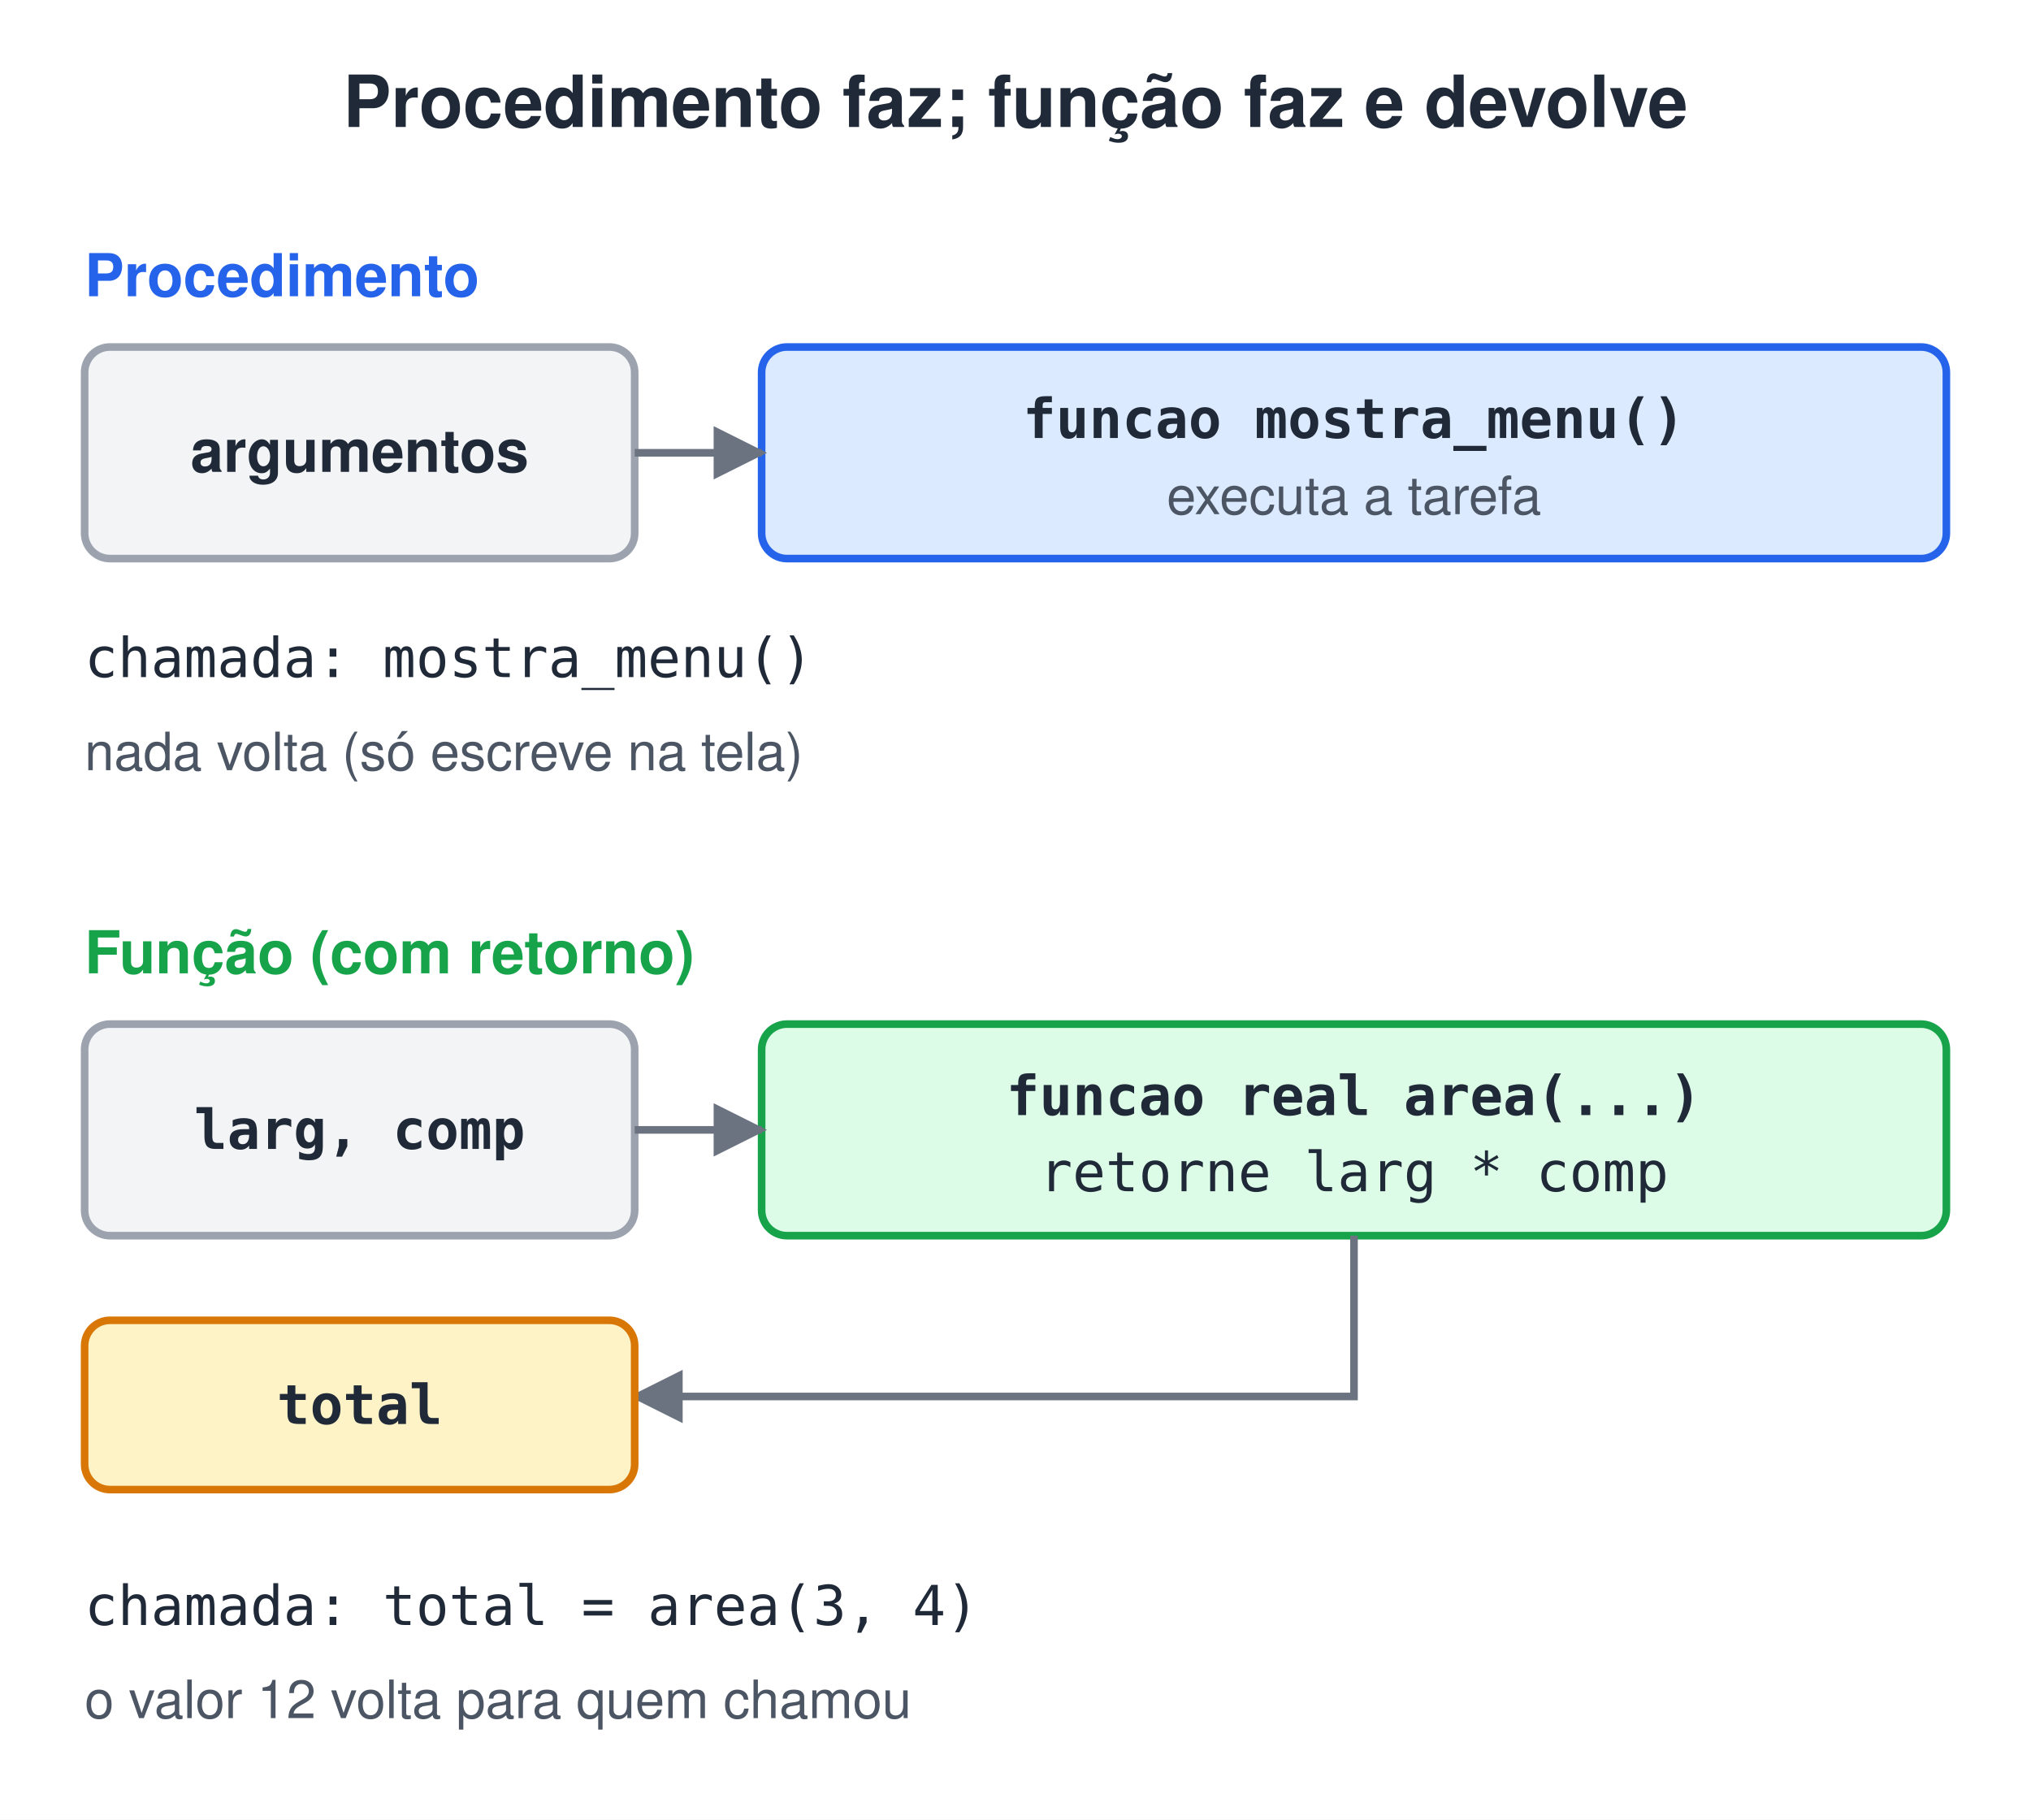
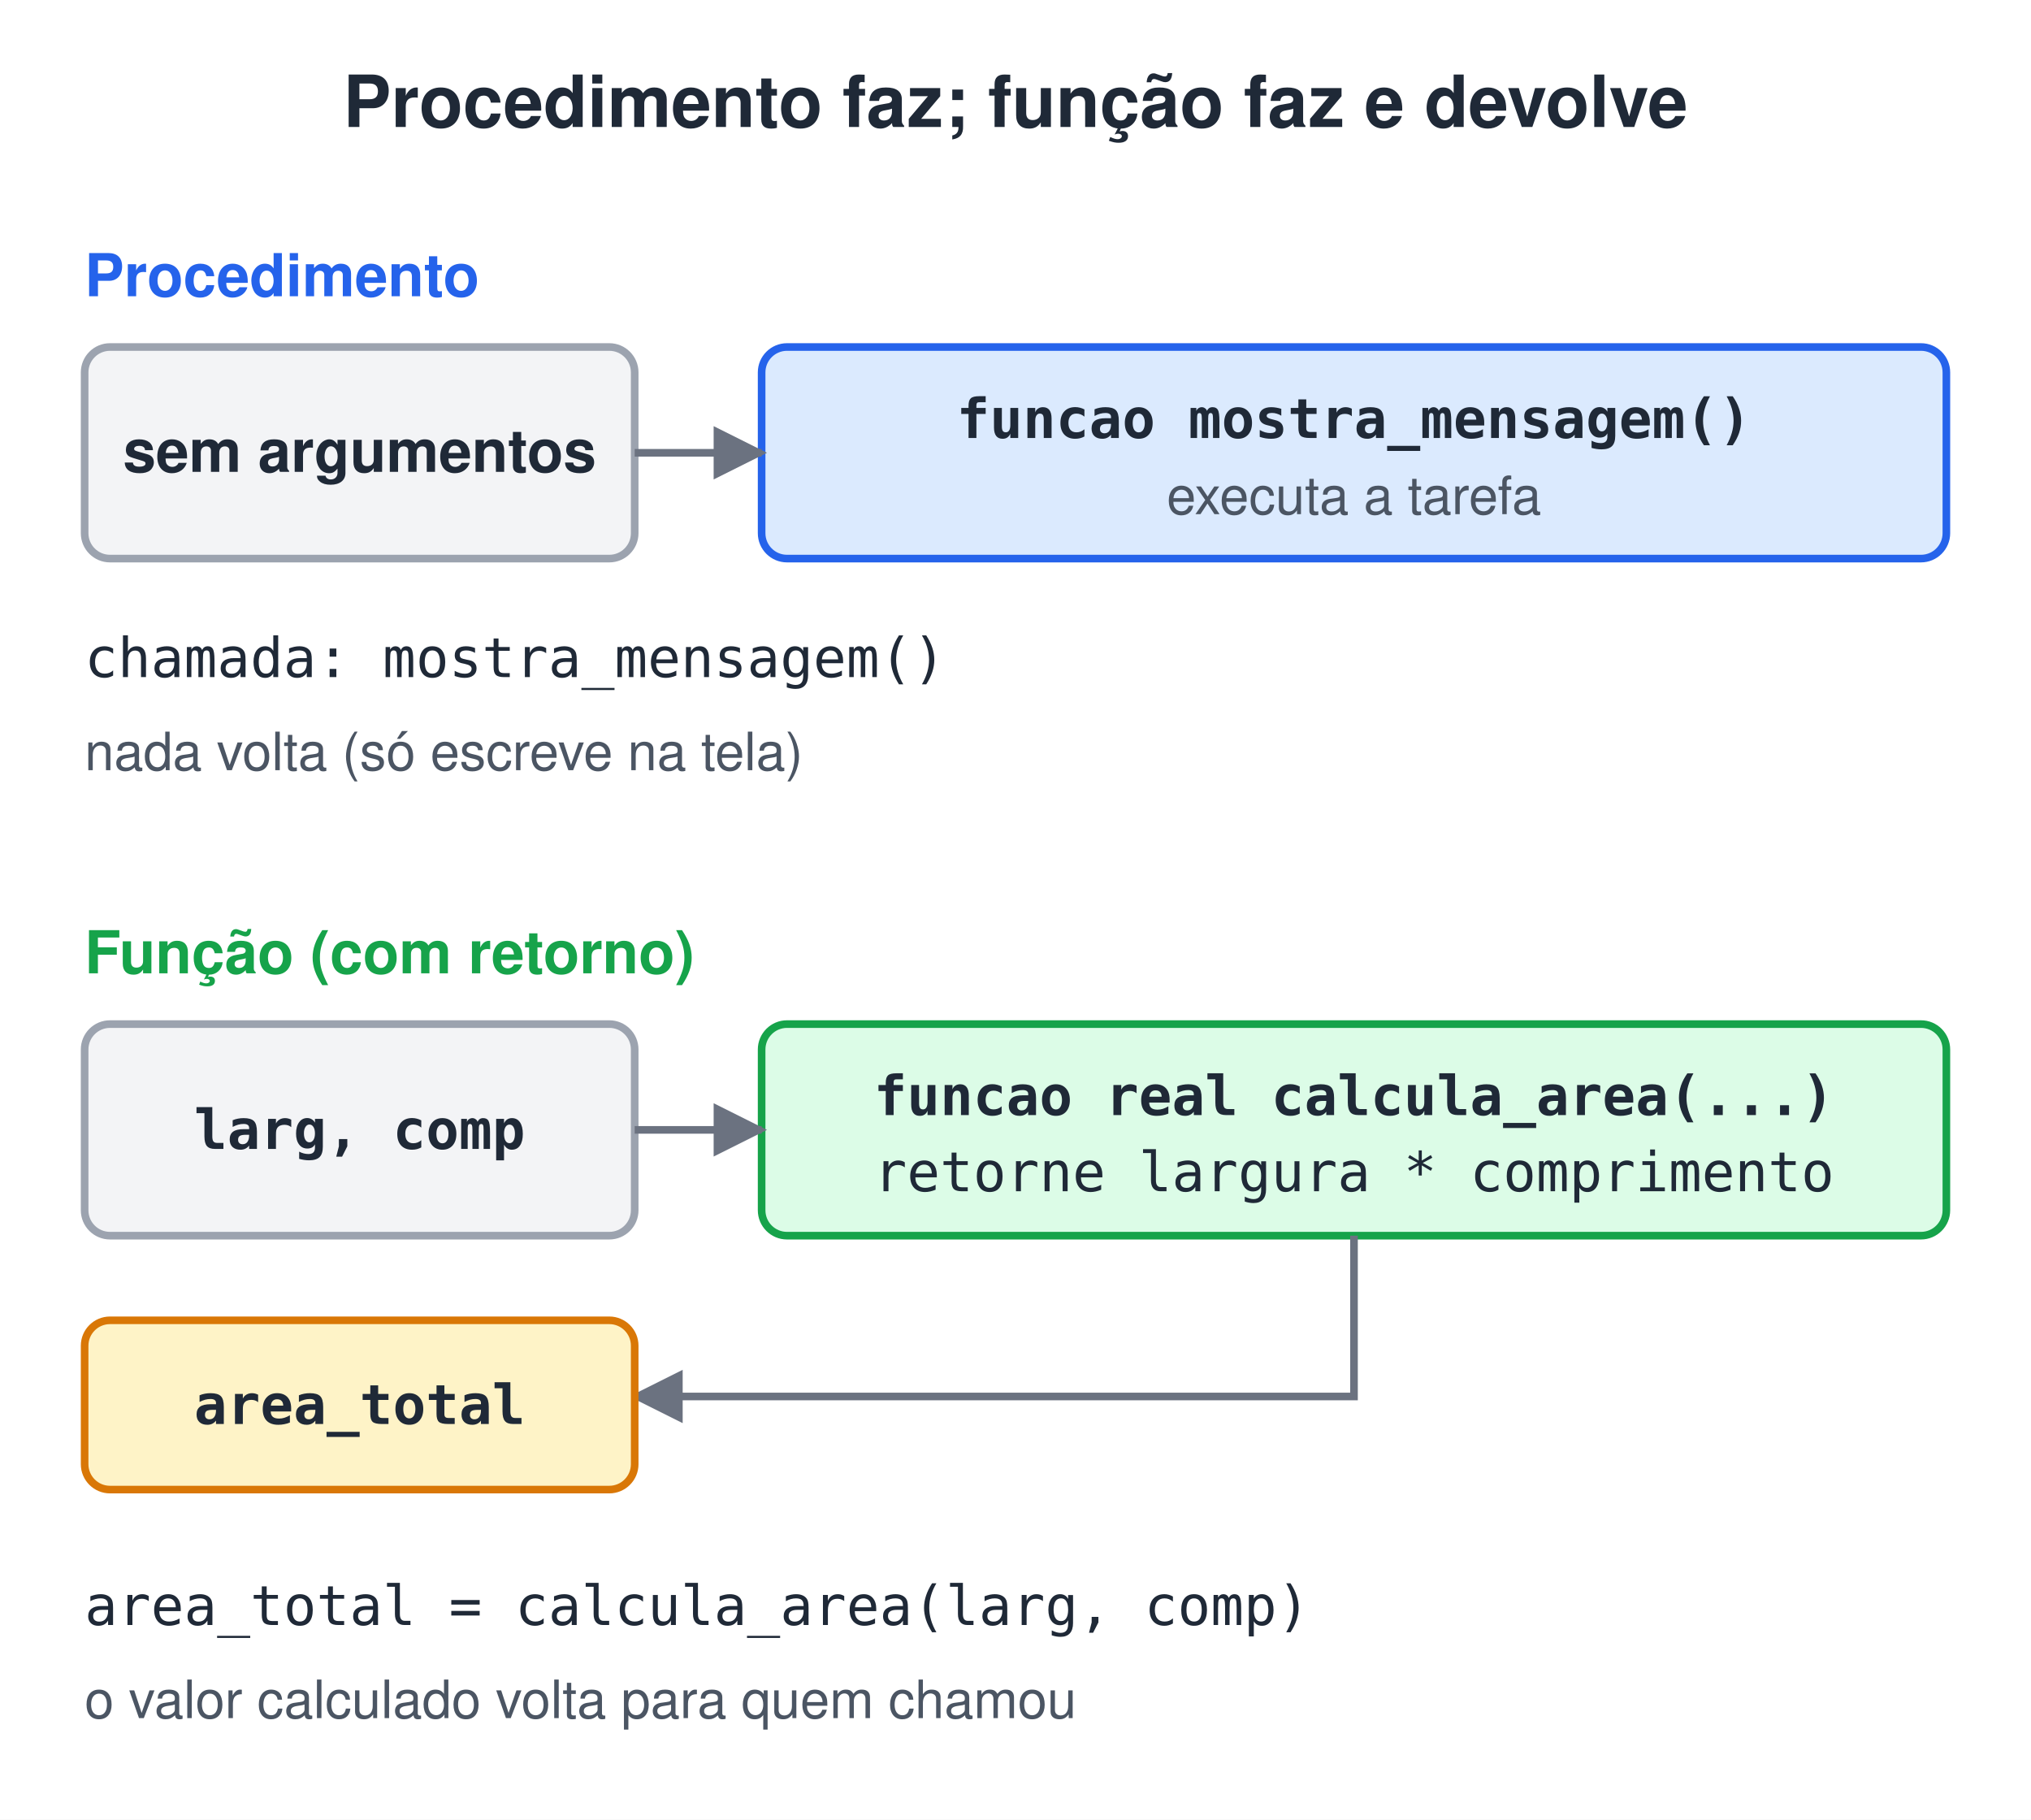
<svg xmlns="http://www.w3.org/2000/svg" width="480" height="430" viewBox="0 0 480 430">
  <style>text{white-space:pre;font-family:Helvetica,Arial,sans-serif;font-size:14px;fill:#1F2937}.t{font-size:17px;font-weight:bold}.b{font-weight:bold}.m{font-family:Menlo,Consolas,monospace;font-size:13px}.s{font-size:12.5px;fill:#4B5563}.n{font-size:13px;font-style:italic;fill:#4B5563}.c{text-anchor:middle}.r{text-anchor:end}.xB{fill:#DBEAFE;stroke:#2563EB}.xG{fill:#DCFCE7;stroke:#16A34A}.xO{fill:#FEF3C7;stroke:#D97706}.xP{fill:#EDE9FE;stroke:#7C3AED}.xR{fill:#FEE2E2;stroke:#DC2626}.xY{fill:#F3F4F6;stroke:#9CA3AF}.xW{fill:#fff;stroke:#9CA3AF}.xT{fill:#CCFBF1;stroke:#0D9488}.xK{fill:#FCE7F3;stroke:#DB2777}rect,ellipse,polygon{stroke-width:1.8}.l{stroke:#6B7280;stroke-width:1.8;fill:none}.d{stroke-dasharray:5 4}</style>
  <defs>
    <marker id="a" viewBox="0 0 10 10" refX="9" refY="5" markerWidth="7" markerHeight="7" orient="auto-start-reverse">
      <path d="M0,0L10,5L0,10z" fill="#6B7280" />
    </marker>
  </defs>
  <rect width="100%" height="100%" fill="#fff" />
  <text x="240.0" y="30" class="t c">Procedimento faz; função faz e devolve</text>
  <text x="20" y="70" class="b" style="fill:#2563EB">Procedimento</text>
  <rect x="20" y="82" width="130" height="50" rx="6" class="xY" />
-   <text x="85.0" y="111.5" class="b c">argumentos</text>
+   <text x="85.0" y="111.5" class="b c">sem argumentos</text>
  <rect x="180" y="82" width="280" height="50" rx="6" class="xB" />
-   <text x="320.0" y="103.5" class="m b c">funcao mostra_menu()</text>
+   <text x="320.0" y="103.5" class="m b c">funcao mostra_mensagem()</text>
  <text x="320.0" y="121.5" class="s c">executa a tarefa</text>
  <path d="M150,107 L180,107" class="l" marker-end="url(#a)" />
-   <text x="20" y="160" class="m">chamada:  mostra_menu()</text>
+   <text x="20" y="160" class="m">chamada:  mostra_mensagem()</text>
  <text x="20" y="182" class="s">nada volta (só escreve na tela)</text>
  <text x="20" y="230" class="b" style="fill:#16A34A">Função (com retorno)</text>
  <rect x="20" y="242" width="130" height="50" rx="6" class="xY" />
  <text x="85.0" y="271.5" class="m b c">larg, comp</text>
  <rect x="180" y="242" width="280" height="50" rx="6" class="xG" />
-   <text x="320.0" y="263.5" class="m b c">funcao real area(...)</text>
-   <text x="320.0" y="281.5" class="m c">retorne larg * comp</text>
+   <text x="320.0" y="263.5" class="m b c">funcao real calcula_area(...)</text>
+   <text x="320.0" y="281.5" class="m c">retorne largura * comprimento</text>
  <path d="M150,267 L180,267" class="l" marker-end="url(#a)" />
  <path d="M320,292 L320,330 L150,330" class="l" marker-end="url(#a)" />
  <rect x="20" y="312" width="130" height="40" rx="6" class="xO" />
-   <text x="85.0" y="336.5" class="m b c">total</text>
-   <text x="20" y="384" class="m">chamada:  total = area(3, 4)</text>
-   <text x="20" y="406" class="s">o valor 12 volta para quem chamou</text>
+   <text x="85.0" y="336.5" class="m b c">area_total</text>
+   <text x="20" y="384" class="m">area_total = calcula_area(larg, comp)</text>
+   <text x="20" y="406" class="s">o valor calculado volta para quem chamou</text>
</svg>
